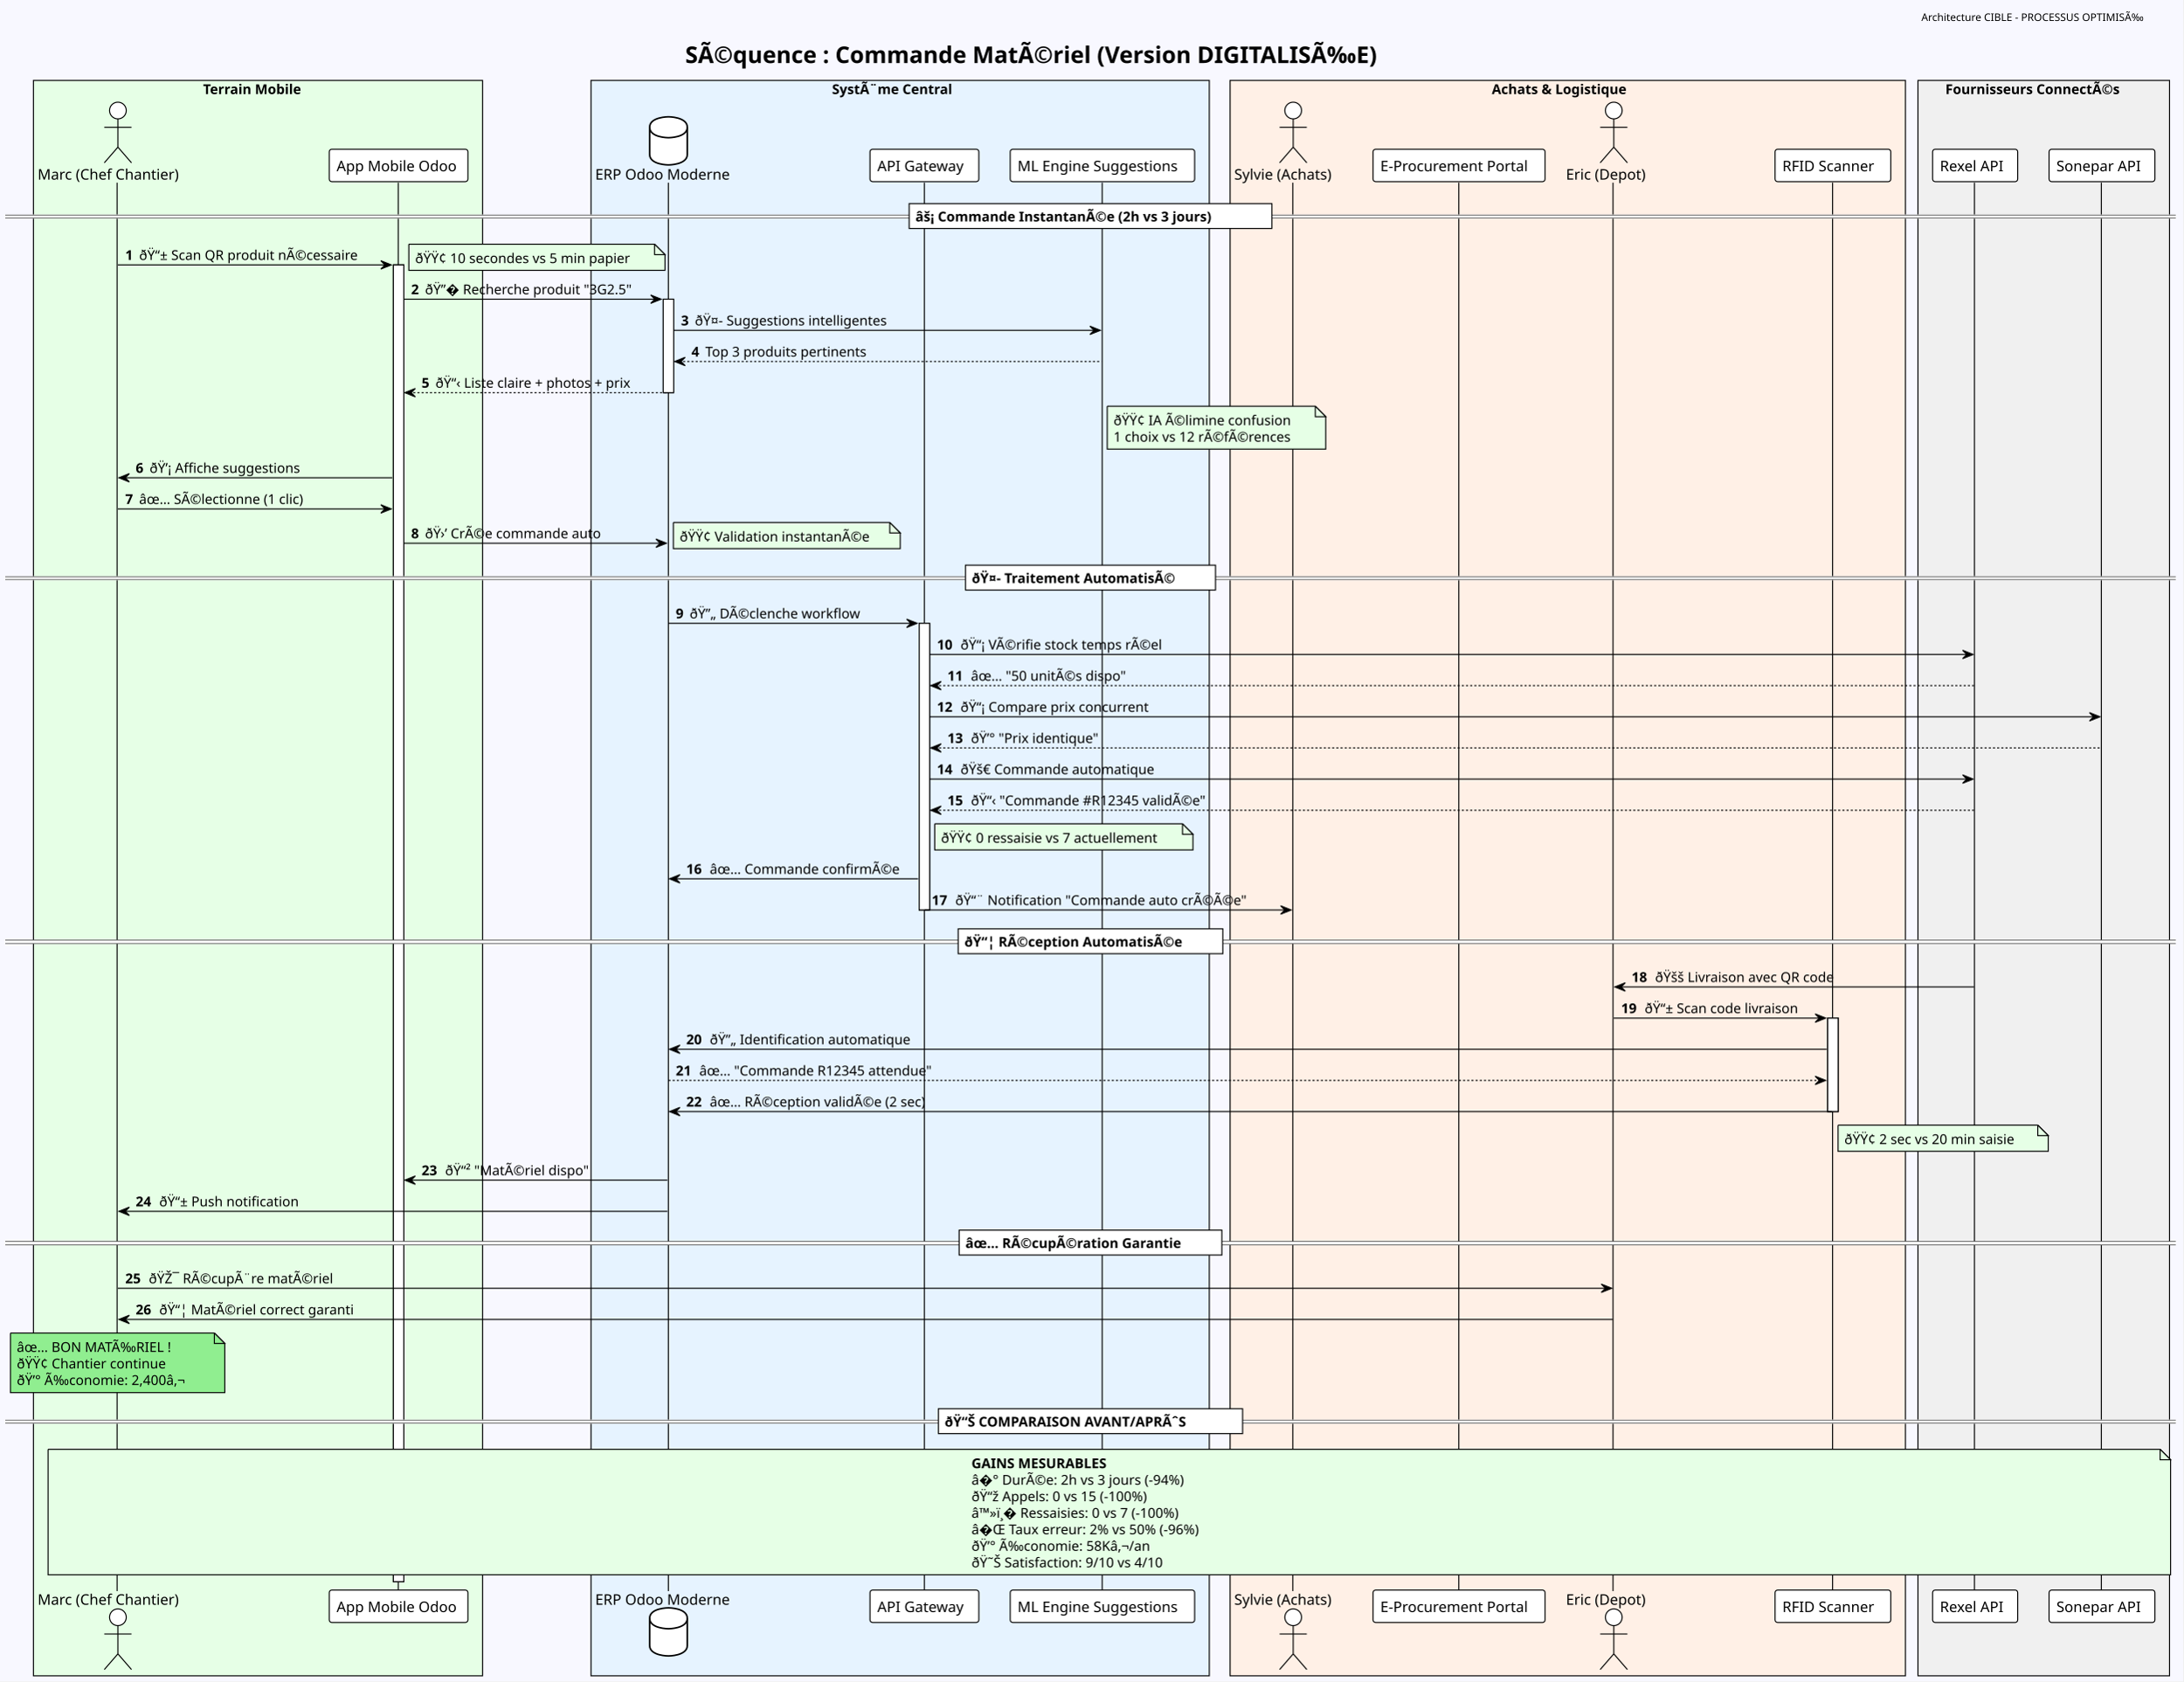
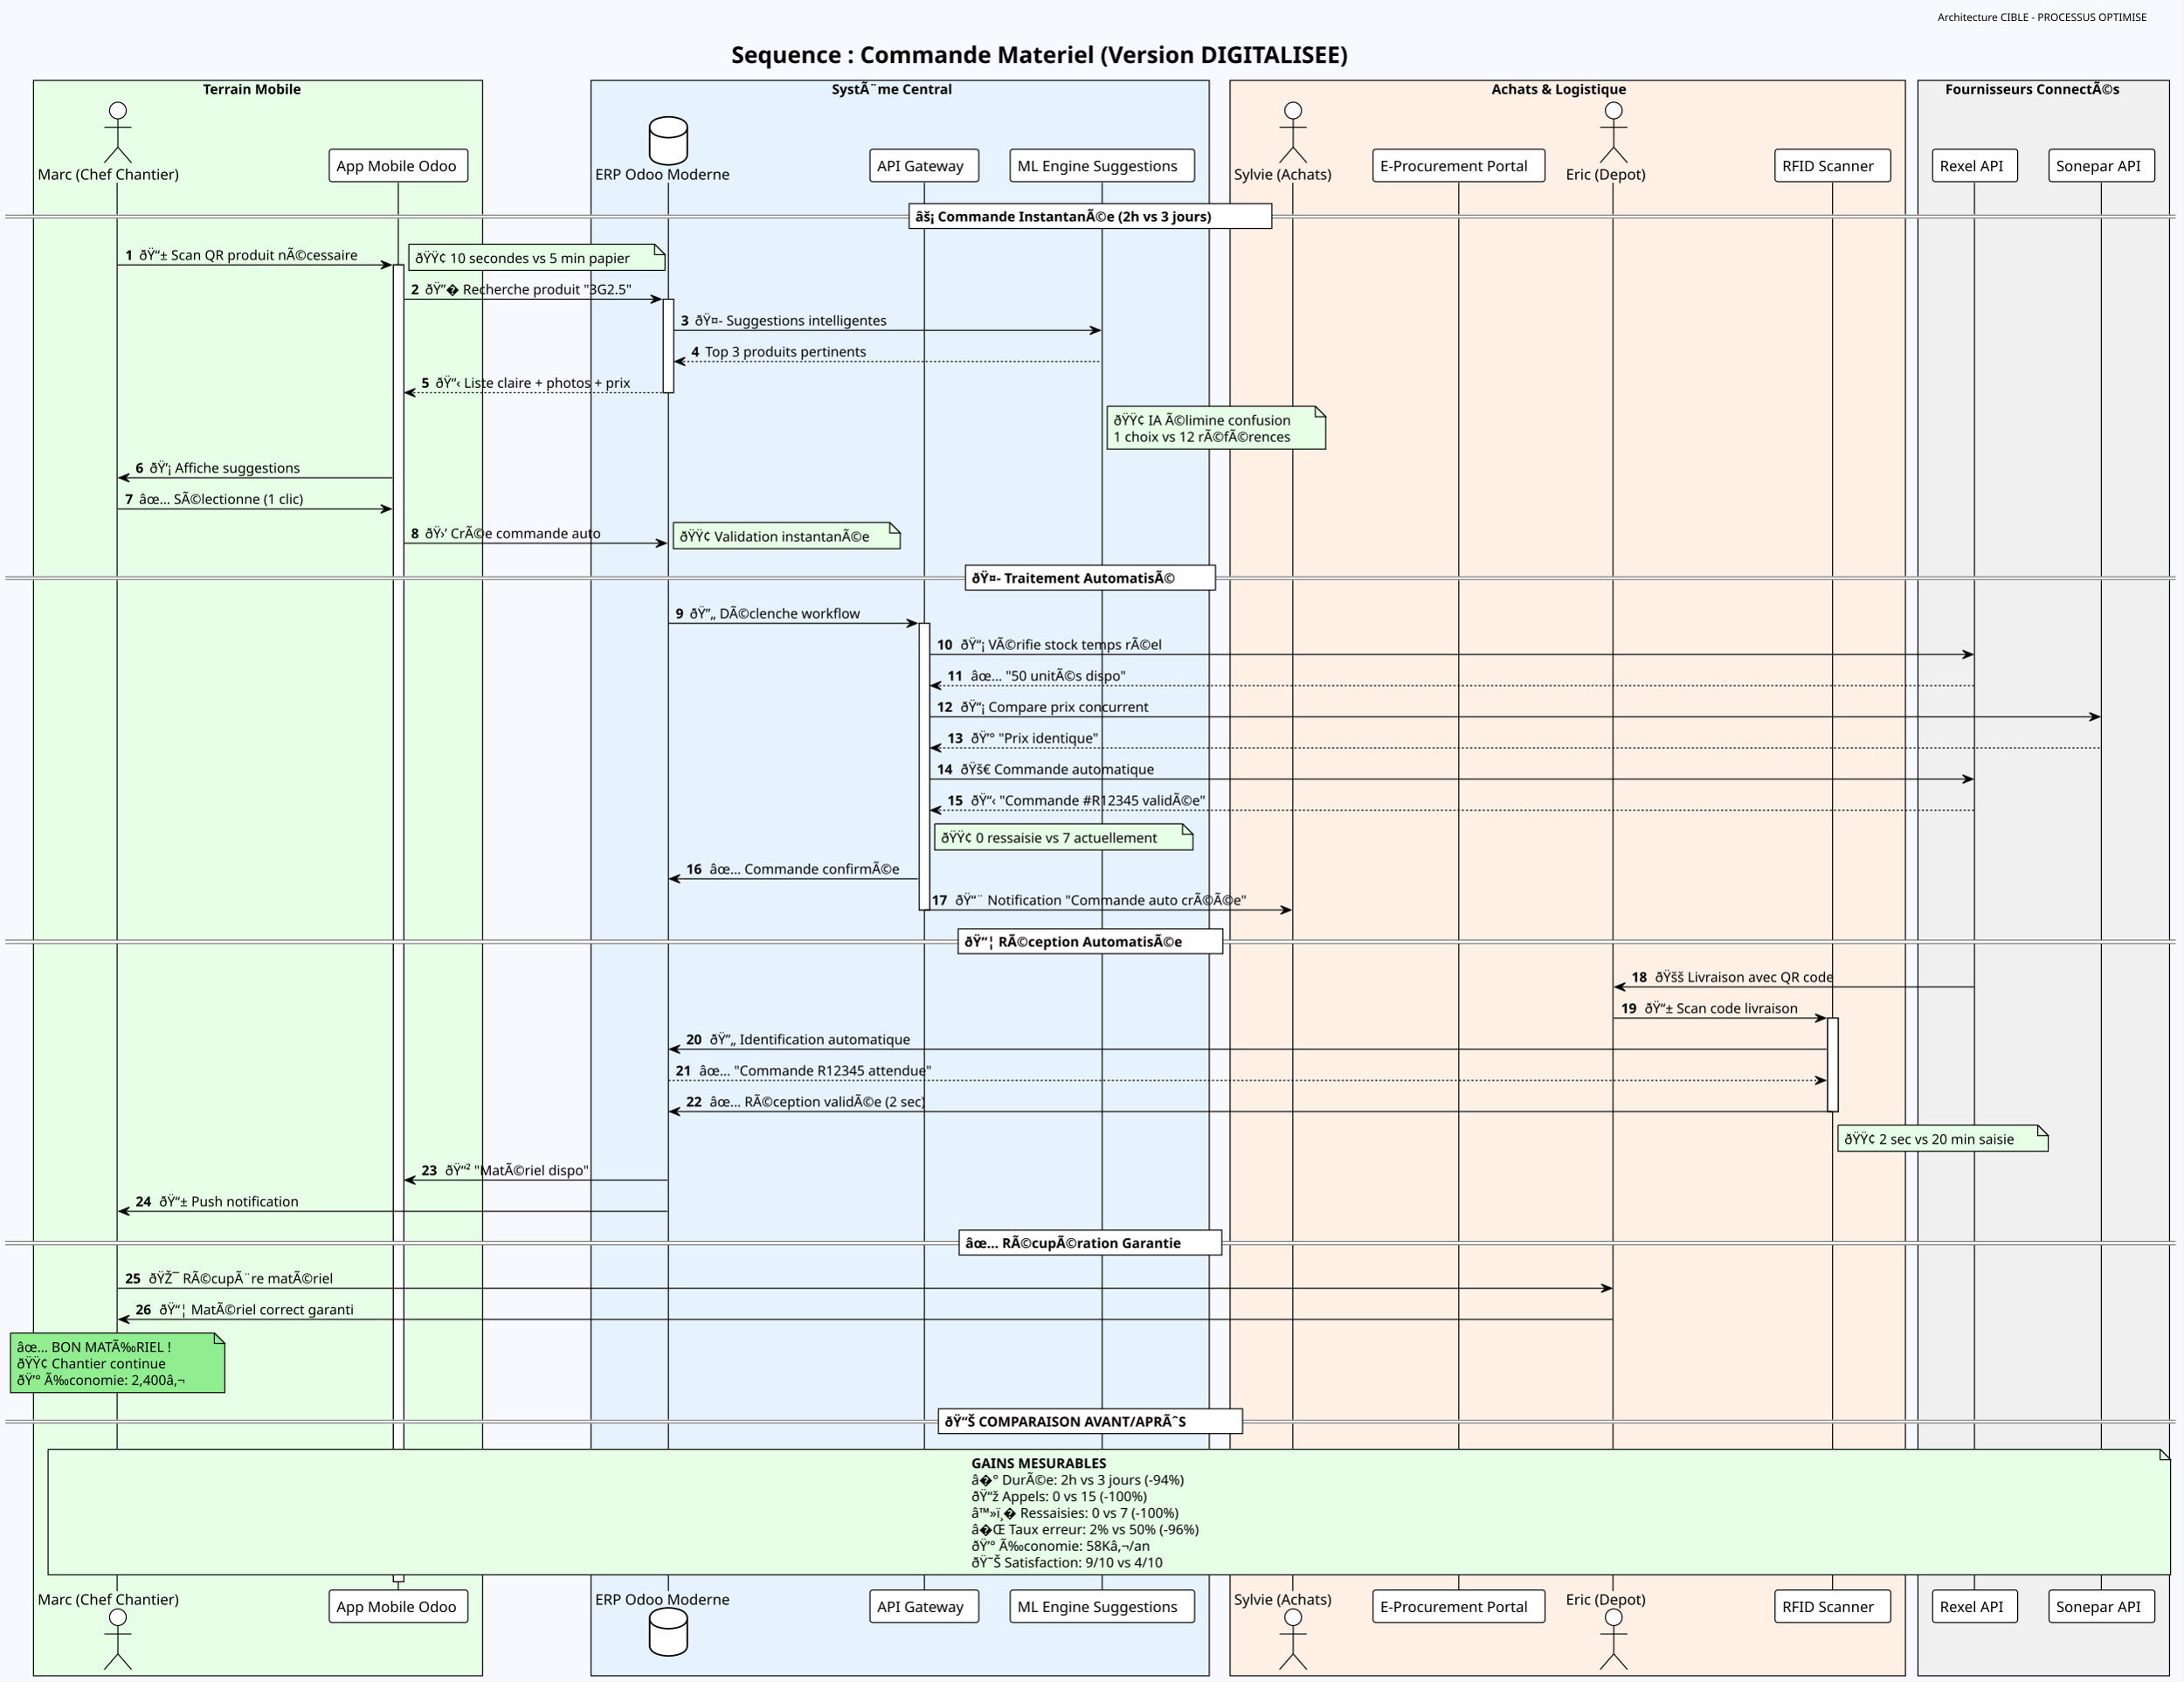
<svg xmlns="http://www.w3.org/2000/svg" contentStyleType="text/css" height="1608px" preserveAspectRatio="none" style="width:2088px;height:1608px;background:#F8F8FF;" version="1.1" viewBox="0 0 2088 1608" width="2088px" zoomAndPan="magnify">
  <defs />
  <g>
    <rect fill="#F8F8FF" height="1608" style="stroke:none;stroke-width:1;" width="2088" x="0" y="0" />
-     <text fill="#000000" font-family="Verdana" font-size="22" font-weight="bold" lengthAdjust="spacing" textLength="774.308" x="655.347" y="60.272">SÃ©quence : Commande MatÃ©riel (Version DIGITALISÃ‰E)</text>
+     <text fill="#000000" font-family="Verdana" font-size="22" font-weight="bold" lengthAdjust="spacing" textLength="685.803" x="699.599" y="60.272">Sequence : Commande Materiel (Version DIGITALISEE)</text>
    <rect fill="#E6FFE6" height="1525.798" style="stroke:#000000;stroke-width:1;" width="429.515" x="32" y="76.891" />
    <text fill="#000000" font-family="Verdana" font-size="13" font-weight="bold" lengthAdjust="spacing" textLength="105.105" x="194.205" y="89.96">Terrain Mobile</text>
    <rect fill="#E6F3FF" height="1525.798" style="stroke:#000000;stroke-width:1;" width="591.363" x="565.249" y="76.891" />
    <text fill="#000000" font-family="Verdana" font-size="13" font-weight="bold" lengthAdjust="spacing" textLength="130.311" x="795.775" y="89.96">SystÃ¨me Central</text>
    <rect fill="#FFF0E6" height="1525.798" style="stroke:#000000;stroke-width:1;" width="645.939" x="1176.495" y="76.891" />
    <text fill="#000000" font-family="Verdana" font-size="13" font-weight="bold" lengthAdjust="spacing" textLength="145.222" x="1426.853" y="89.96">Achats &amp; Logistique</text>
    <rect fill="#F0F0F0" height="1525.798" style="stroke:#000000;stroke-width:1;" width="240.567" x="1834.434" y="76.891" />
    <text fill="#000000" font-family="Verdana" font-size="13" font-weight="bold" lengthAdjust="spacing" textLength="188.138" x="1860.649" y="89.96">Fournisseurs ConnectÃ©s</text>
    <rect fill="#FFFFFF" height="1259.371" style="stroke:#000000;stroke-width:1;" width="10" x="376.196" y="253.303" />
    <rect fill="#FFFFFF" height="89.398" style="stroke:#000000;stroke-width:1;" width="10" x="634.32" y="286.103" />
    <rect fill="#FFFFFF" height="274.194" style="stroke:#000000;stroke-width:1;" width="10" x="879.135" y="596.096" />
    <rect fill="#FFFFFF" height="89.398" style="stroke:#000000;stroke-width:1;" width="10" x="1748.09" y="973.688" />
    <line style="stroke:#000000;stroke-width:1;" x1="112" x2="112" y1="174.705" y2="1521.674" />
    <line style="stroke:#000000;stroke-width:1;" x1="380.877" x2="380.877" y1="174.705" y2="1521.674" />
    <line style="stroke:#000000;stroke-width:1;" x1="639.249" x2="639.249" y1="174.705" y2="1521.674" />
    <line style="stroke:#000000;stroke-width:1;" x1="884.086" x2="884.086" y1="174.705" y2="1521.674" />
    <line style="stroke:#000000;stroke-width:1;" x1="1054.184" x2="1054.184" y1="174.705" y2="1521.674" />
    <line style="stroke:#000000;stroke-width:1;" x1="1236.495" x2="1236.495" y1="174.705" y2="1521.674" />
    <line style="stroke:#000000;stroke-width:1;" x1="1395.238" x2="1395.238" y1="174.705" y2="1521.674" />
    <line style="stroke:#000000;stroke-width:1;" x1="1542.765" x2="1542.765" y1="174.705" y2="1521.674" />
    <line style="stroke:#000000;stroke-width:1;" x1="1752.747" x2="1752.747" y1="174.705" y2="1521.674" />
    <line style="stroke:#000000;stroke-width:1;" x1="1888.434" x2="1888.434" y1="174.705" y2="1521.674" />
    <line style="stroke:#000000;stroke-width:1;" x1="2009.802" x2="2009.802" y1="174.705" y2="1521.674" />
    <text fill="#000000" font-family="Verdana" font-size="14" lengthAdjust="spacing" textLength="147.506" x="36" y="171.765">Marc (Chef Chantier)</text>
    <ellipse cx="112.753" cy="105.69" fill="#FFFFFF" rx="8" ry="8" style="stroke:#000000;stroke-width:1;" />
    <path d="M112.753,113.69 L112.753,140.69 M99.753,121.69 L125.753,121.69 M112.753,140.69 L99.753,155.69 M112.753,140.69 L125.753,155.69 " fill="none" style="stroke:#000000;stroke-width:1;" />
    <text fill="#000000" font-family="Verdana" font-size="14" lengthAdjust="spacing" textLength="147.506" x="36" y="1534.749">Marc (Chef Chantier)</text>
    <ellipse cx="112.753" cy="1546.688" fill="#FFFFFF" rx="8" ry="8" style="stroke:#000000;stroke-width:1;" />
    <path d="M112.753,1554.688 L112.753,1581.688 M99.753,1562.688 L125.753,1562.688 M112.753,1581.688 L99.753,1596.688 M112.753,1581.688 L125.753,1596.688 " fill="none" style="stroke:#000000;stroke-width:1;" />
    <rect fill="#FFFFFF" height="31.015" rx="2.5" ry="2.5" style="stroke:#000000;stroke-width:1;" width="132.638" x="314.877" y="142.69" />
    <text fill="#000000" font-family="Verdana" font-size="14" lengthAdjust="spacing" textLength="118.638" x="321.877" y="163.765">App Mobile Odoo</text>
    <rect fill="#FFFFFF" height="31.015" rx="2.5" ry="2.5" style="stroke:#000000;stroke-width:1;" width="132.638" x="314.877" y="1520.674" />
    <text fill="#000000" font-family="Verdana" font-size="14" lengthAdjust="spacing" textLength="118.638" x="321.877" y="1541.749">App Mobile Odoo</text>
    <text fill="#000000" font-family="Verdana" font-size="14" lengthAdjust="spacing" textLength="134.142" x="569.249" y="171.765">ERP Odoo Moderne</text>
    <path d="M621.32,121.69 C621.32,111.69 639.32,111.69 639.32,111.69 C639.32,111.69 657.32,111.69 657.32,121.69 L657.32,147.69 C657.32,157.69 639.32,157.69 639.32,157.69 C639.32,157.69 621.32,157.69 621.32,147.69 L621.32,121.69 " fill="#FFFFFF" style="stroke:#000000;stroke-width:1.5;" />
    <path d="M621.32,121.69 C621.32,131.69 639.32,131.69 639.32,131.69 C639.32,131.69 657.32,131.69 657.32,121.69 " fill="none" style="stroke:#000000;stroke-width:1.5;" />
    <text fill="#000000" font-family="Verdana" font-size="14" lengthAdjust="spacing" textLength="134.142" x="569.249" y="1534.749">ERP Odoo Moderne</text>
    <path d="M621.32,1547.688 C621.32,1537.688 639.32,1537.688 639.32,1537.688 C639.32,1537.688 657.32,1537.688 657.32,1547.688 L657.32,1573.688 C657.32,1583.688 639.32,1583.688 639.32,1583.688 C639.32,1583.688 621.32,1583.688 621.32,1573.688 L621.32,1547.688 " fill="#FFFFFF" style="stroke:#000000;stroke-width:1.5;" />
    <path d="M621.32,1547.688 C621.32,1557.688 639.32,1557.688 639.32,1557.688 C639.32,1557.688 657.32,1557.688 657.32,1547.688 " fill="none" style="stroke:#000000;stroke-width:1.5;" />
    <rect fill="#FFFFFF" height="31.015" rx="2.5" ry="2.5" style="stroke:#000000;stroke-width:1;" width="104.098" x="832.086" y="142.69" />
    <text fill="#000000" font-family="Verdana" font-size="14" lengthAdjust="spacing" textLength="90.098" x="839.086" y="163.765">API Gateway</text>
    <rect fill="#FFFFFF" height="31.015" rx="2.5" ry="2.5" style="stroke:#000000;stroke-width:1;" width="104.098" x="832.086" y="1520.674" />
    <text fill="#000000" font-family="Verdana" font-size="14" lengthAdjust="spacing" textLength="90.098" x="839.086" y="1541.749">API Gateway</text>
    <rect fill="#FFFFFF" height="31.015" rx="2.5" ry="2.5" style="stroke:#000000;stroke-width:1;" width="176.429" x="966.184" y="142.69" />
    <text fill="#000000" font-family="Verdana" font-size="14" lengthAdjust="spacing" textLength="162.429" x="973.184" y="163.765">ML Engine Suggestions</text>
    <rect fill="#FFFFFF" height="31.015" rx="2.5" ry="2.5" style="stroke:#000000;stroke-width:1;" width="176.429" x="966.184" y="1520.674" />
    <text fill="#000000" font-family="Verdana" font-size="14" lengthAdjust="spacing" textLength="162.429" x="973.184" y="1541.749">ML Engine Suggestions</text>
    <text fill="#000000" font-family="Verdana" font-size="14" lengthAdjust="spacing" textLength="106.743" x="1180.495" y="171.765">Sylvie (Achats)</text>
    <ellipse cx="1236.866" cy="105.69" fill="#FFFFFF" rx="8" ry="8" style="stroke:#000000;stroke-width:1;" />
    <path d="M1236.866,113.69 L1236.866,140.69 M1223.866,121.69 L1249.866,121.69 M1236.866,140.69 L1223.866,155.69 M1236.866,140.69 L1249.866,155.69 " fill="none" style="stroke:#000000;stroke-width:1;" />
    <text fill="#000000" font-family="Verdana" font-size="14" lengthAdjust="spacing" textLength="106.743" x="1180.495" y="1534.749">Sylvie (Achats)</text>
    <ellipse cx="1236.866" cy="1546.688" fill="#FFFFFF" rx="8" ry="8" style="stroke:#000000;stroke-width:1;" />
    <path d="M1236.866,1554.688 L1236.866,1581.688 M1223.866,1562.688 L1249.866,1562.688 M1236.866,1581.688 L1223.866,1596.688 M1236.866,1581.688 L1249.866,1596.688 " fill="none" style="stroke:#000000;stroke-width:1;" />
    <rect fill="#FFFFFF" height="31.015" rx="2.5" ry="2.5" style="stroke:#000000;stroke-width:1;" width="164.527" x="1313.238" y="142.69" />
    <text fill="#000000" font-family="Verdana" font-size="14" lengthAdjust="spacing" textLength="150.527" x="1320.238" y="163.765">E-Procurement Portal</text>
    <rect fill="#FFFFFF" height="31.015" rx="2.5" ry="2.5" style="stroke:#000000;stroke-width:1;" width="164.527" x="1313.238" y="1520.674" />
    <text fill="#000000" font-family="Verdana" font-size="14" lengthAdjust="spacing" textLength="150.527" x="1320.238" y="1541.749">E-Procurement Portal</text>
    <text fill="#000000" font-family="Verdana" font-size="14" lengthAdjust="spacing" textLength="85.463" x="1497.765" y="171.765">Eric (Depot)</text>
    <ellipse cx="1543.497" cy="105.69" fill="#FFFFFF" rx="8" ry="8" style="stroke:#000000;stroke-width:1;" />
    <path d="M1543.497,113.69 L1543.497,140.69 M1530.497,121.69 L1556.497,121.69 M1543.497,140.69 L1530.497,155.69 M1543.497,140.69 L1556.497,155.69 " fill="none" style="stroke:#000000;stroke-width:1;" />
    <text fill="#000000" font-family="Verdana" font-size="14" lengthAdjust="spacing" textLength="85.463" x="1497.765" y="1534.749">Eric (Depot)</text>
    <ellipse cx="1543.497" cy="1546.688" fill="#FFFFFF" rx="8" ry="8" style="stroke:#000000;stroke-width:1;" />
    <path d="M1543.497,1554.688 L1543.497,1581.688 M1530.497,1562.688 L1556.497,1562.688 M1543.497,1581.688 L1530.497,1596.688 M1543.497,1581.688 L1556.497,1596.688 " fill="none" style="stroke:#000000;stroke-width:1;" />
    <rect fill="#FFFFFF" height="31.015" rx="2.5" ry="2.5" style="stroke:#000000;stroke-width:1;" width="110.688" x="1697.747" y="142.69" />
    <text fill="#000000" font-family="Verdana" font-size="14" lengthAdjust="spacing" textLength="96.688" x="1704.747" y="163.765">RFID Scanner</text>
    <rect fill="#FFFFFF" height="31.015" rx="2.5" ry="2.5" style="stroke:#000000;stroke-width:1;" width="110.688" x="1697.747" y="1520.674" />
    <text fill="#000000" font-family="Verdana" font-size="14" lengthAdjust="spacing" textLength="96.688" x="1704.747" y="1541.749">RFID Scanner</text>
    <rect fill="#FFFFFF" height="31.015" rx="2.5" ry="2.5" style="stroke:#000000;stroke-width:1;" width="81.368" x="1848.434" y="142.69" />
    <text fill="#000000" font-family="Verdana" font-size="14" lengthAdjust="spacing" textLength="67.368" x="1855.434" y="163.765">Rexel API</text>
    <rect fill="#FFFFFF" height="31.015" rx="2.5" ry="2.5" style="stroke:#000000;stroke-width:1;" width="81.368" x="1848.434" y="1520.674" />
    <text fill="#000000" font-family="Verdana" font-size="14" lengthAdjust="spacing" textLength="67.368" x="1855.434" y="1541.749">Rexel API</text>
    <rect fill="#FFFFFF" height="31.015" rx="2.5" ry="2.5" style="stroke:#000000;stroke-width:1;" width="101.199" x="1959.802" y="142.69" />
    <text fill="#000000" font-family="Verdana" font-size="14" lengthAdjust="spacing" textLength="87.199" x="1966.802" y="163.765">Sonepar API</text>
    <rect fill="#FFFFFF" height="31.015" rx="2.5" ry="2.5" style="stroke:#000000;stroke-width:1;" width="101.199" x="1959.802" y="1520.674" />
    <text fill="#000000" font-family="Verdana" font-size="14" lengthAdjust="spacing" textLength="87.199" x="1966.802" y="1541.749">Sonepar API</text>
    <rect fill="#FFFFFF" height="1259.371" style="stroke:#000000;stroke-width:1;" width="10" x="376.196" y="253.303" />
    <rect fill="#FFFFFF" height="89.398" style="stroke:#000000;stroke-width:1;" width="10" x="634.32" y="286.103" />
    <rect fill="#FFFFFF" height="274.194" style="stroke:#000000;stroke-width:1;" width="10" x="879.135" y="596.096" />
    <rect fill="#FFFFFF" height="89.398" style="stroke:#000000;stroke-width:1;" width="10" x="1748.09" y="973.688" />
    <rect fill="#FFFFFF" height="3" style="stroke:#FFFFFF;stroke-width:1;" width="2076.001" x="5" y="205.604" />
    <line style="stroke:#000000;stroke-width:0.5;" x1="5" x2="2081.001" y1="205.604" y2="205.604" />
    <line style="stroke:#000000;stroke-width:0.5;" x1="5" x2="2081.001" y1="208.604" y2="208.604" />
    <rect fill="#FFFFFF" height="23.799" style="stroke:#000000;stroke-width:1;" width="346.935" x="869.533" y="194.705" />
    <text fill="#000000" font-family="Verdana" font-size="13" font-weight="bold" lengthAdjust="spacing" textLength="328.491" x="875.533" y="211.774">âš¡ Commande InstantanÃ©e (2h vs 3 jours)</text>
    <polygon fill="#000000" points="364.196,249.303,374.196,253.303,364.196,257.303,368.196,253.303" style="stroke:#000000;stroke-width:1;" />
    <line style="stroke:#000000;stroke-width:1;" x1="112.753" x2="370.196" y1="253.303" y2="253.303" />
    <text fill="#000000" font-family="Verdana" font-size="13" font-weight="bold" lengthAdjust="spacing" textLength="9.242" x="119.753" y="248.574">1</text>
    <text fill="#000000" font-family="Verdana" font-size="13" lengthAdjust="spacing" textLength="231.201" x="132.995" y="248.574">ðŸ“± Scan QR produit nÃ©cessaire</text>
    <path d="M391,233.504 L391,258.504 L636,258.504 L636,243.504 L626,233.504 L391,233.504 " fill="#E6FFE6" style="stroke:#000000;stroke-width:1;" />
    <path d="M626,233.504 L626,243.504 L636,243.504 L626,233.504 " fill="#E6FFE6" style="stroke:#000000;stroke-width:1;" />
    <text fill="#000000" font-family="Verdana" font-size="13" lengthAdjust="spacing" textLength="224.225" x="397" y="251.574">ðŸŸ¢ 10 secondes vs 5 min papier</text>
    <polygon fill="#000000" points="622.32,282.103,632.32,286.103,622.32,290.103,626.32,286.103" style="stroke:#000000;stroke-width:1;" />
    <line style="stroke:#000000;stroke-width:1;" x1="386.196" x2="628.32" y1="286.103" y2="286.103" />
    <text fill="#000000" font-family="Verdana" font-size="13" font-weight="bold" lengthAdjust="spacing" textLength="9.242" x="393.196" y="281.373">2</text>
    <text fill="#000000" font-family="Verdana" font-size="13" lengthAdjust="spacing" textLength="213.599" x="406.438" y="281.373">ðŸ”� Recherche produit "3G2.5"</text>
    <polygon fill="#000000" points="1042.398,311.902,1052.398,315.902,1042.398,319.902,1046.398,315.902" style="stroke:#000000;stroke-width:1;" />
    <line style="stroke:#000000;stroke-width:1;" x1="644.32" x2="1048.398" y1="315.902" y2="315.902" />
    <text fill="#000000" font-family="Verdana" font-size="13" font-weight="bold" lengthAdjust="spacing" textLength="9.242" x="651.32" y="311.172">3</text>
    <text fill="#000000" font-family="Verdana" font-size="13" lengthAdjust="spacing" textLength="197.742" x="664.562" y="311.172">ðŸ¤- Suggestions intelligentes</text>
    <polygon fill="#000000" points="655.32,341.701,645.32,345.701,655.32,349.701,651.32,345.701" style="stroke:#000000;stroke-width:1;" />
    <line style="stroke:#000000;stroke-width:1;stroke-dasharray:2.0,2.0;" x1="649.32" x2="1053.398" y1="345.701" y2="345.701" />
    <text fill="#000000" font-family="Verdana" font-size="13" font-weight="bold" lengthAdjust="spacing" textLength="9.242" x="661.32" y="340.972">4</text>
    <text fill="#000000" font-family="Verdana" font-size="13" lengthAdjust="spacing" textLength="165.477" x="674.562" y="340.972">Top 3 produits pertinents</text>
    <polygon fill="#000000" points="397.196,371.5,387.196,375.5,397.196,379.5,393.196,375.5" style="stroke:#000000;stroke-width:1;" />
    <line style="stroke:#000000;stroke-width:1;stroke-dasharray:2.0,2.0;" x1="391.196" x2="638.32" y1="375.5" y2="375.5" />
    <text fill="#000000" font-family="Verdana" font-size="13" font-weight="bold" lengthAdjust="spacing" textLength="9.242" x="403.196" y="370.771">5</text>
    <text fill="#000000" font-family="Verdana" font-size="13" lengthAdjust="spacing" textLength="210.882" x="416.438" y="370.771">ðŸ“‹ Liste claire + photos + prix</text>
    <path d="M1059,388.5 L1059,429.5 L1268,429.5 L1268,398.5 L1258,388.5 L1059,388.5 " fill="#E6FFE6" style="stroke:#000000;stroke-width:1;" />
    <path d="M1258,388.5 L1258,398.5 L1268,398.5 L1258,388.5 " fill="#E6FFE6" style="stroke:#000000;stroke-width:1;" />
    <text fill="#000000" font-family="Verdana" font-size="13" lengthAdjust="spacing" textLength="183.631" x="1065" y="406.57">ðŸŸ¢ IA Ã©limine confusion</text>
    <text fill="#000000" font-family="Verdana" font-size="13" lengthAdjust="spacing" textLength="188.392" x="1065" y="422.37">1 choix vs 12 rÃ©fÃ©rences</text>
    <polygon fill="#000000" points="123.753,452.898,113.753,456.898,123.753,460.898,119.753,456.898" style="stroke:#000000;stroke-width:1;" />
    <line style="stroke:#000000;stroke-width:1;" x1="117.753" x2="375.196" y1="456.898" y2="456.898" />
    <text fill="#000000" font-family="Verdana" font-size="13" font-weight="bold" lengthAdjust="spacing" textLength="9.242" x="129.753" y="452.169">6</text>
    <text fill="#000000" font-family="Verdana" font-size="13" lengthAdjust="spacing" textLength="155.333" x="142.995" y="452.169">ðŸ’¡ Affiche suggestions</text>
    <polygon fill="#000000" points="364.196,482.698,374.196,486.698,364.196,490.698,368.196,486.698" style="stroke:#000000;stroke-width:1;" />
    <line style="stroke:#000000;stroke-width:1;" x1="112.753" x2="370.196" y1="486.698" y2="486.698" />
    <text fill="#000000" font-family="Verdana" font-size="13" font-weight="bold" lengthAdjust="spacing" textLength="9.242" x="119.753" y="481.968">7</text>
    <text fill="#000000" font-family="Verdana" font-size="13" lengthAdjust="spacing" textLength="175.303" x="132.995" y="481.968">âœ… SÃ©lectionne (1 clic)</text>
    <polygon fill="#000000" points="627.32,515.497,637.32,519.497,627.32,523.497,631.32,519.497" style="stroke:#000000;stroke-width:1;" />
    <line style="stroke:#000000;stroke-width:1;" x1="386.196" x2="633.32" y1="519.497" y2="519.497" />
    <text fill="#000000" font-family="Verdana" font-size="13" font-weight="bold" lengthAdjust="spacing" textLength="9.242" x="393.196" y="514.768">8</text>
    <text fill="#000000" font-family="Verdana" font-size="13" lengthAdjust="spacing" textLength="184.19" x="406.438" y="514.768">ðŸ›’ CrÃ©e commande auto</text>
    <path d="M644,499.698 L644,524.698 L861,524.698 L861,509.698 L851,499.698 L644,499.698 " fill="#E6FFE6" style="stroke:#000000;stroke-width:1;" />
    <path d="M851,499.698 L851,509.698 L861,509.698 L851,499.698 " fill="#E6FFE6" style="stroke:#000000;stroke-width:1;" />
    <text fill="#000000" font-family="Verdana" font-size="13" lengthAdjust="spacing" textLength="196.409" x="650" y="517.768">ðŸŸ¢ Validation instantanÃ©e</text>
    <rect fill="#FFFFFF" height="3" style="stroke:#FFFFFF;stroke-width:1;" width="2076.001" x="5" y="551.397" />
    <line style="stroke:#000000;stroke-width:0.5;" x1="5" x2="2081.001" y1="551.397" y2="551.397" />
    <line style="stroke:#000000;stroke-width:0.5;" x1="5" x2="2081.001" y1="554.397" y2="554.397" />
    <rect fill="#FFFFFF" height="23.799" style="stroke:#000000;stroke-width:1;" width="239.139" x="923.431" y="540.497" />
    <text fill="#000000" font-family="Verdana" font-size="13" font-weight="bold" lengthAdjust="spacing" textLength="220.695" x="929.431" y="557.567">ðŸ¤- Traitement AutomatisÃ©</text>
    <polygon fill="#000000" points="867.135,592.096,877.135,596.096,867.135,600.096,871.135,596.096" style="stroke:#000000;stroke-width:1;" />
    <line style="stroke:#000000;stroke-width:1;" x1="639.32" x2="873.135" y1="596.096" y2="596.096" />
    <text fill="#000000" font-family="Verdana" font-size="13" font-weight="bold" lengthAdjust="spacing" textLength="9.242" x="646.32" y="591.366">9</text>
    <text fill="#000000" font-family="Verdana" font-size="13" lengthAdjust="spacing" textLength="176.42" x="659.562" y="591.366">ðŸ”„ DÃ©clenche workflow</text>
    <polygon fill="#000000" points="1877.118,621.895,1887.118,625.895,1877.118,629.895,1881.118,625.895" style="stroke:#000000;stroke-width:1;" />
    <line style="stroke:#000000;stroke-width:1;" x1="889.135" x2="1883.118" y1="625.895" y2="625.895" />
    <text fill="#000000" font-family="Verdana" font-size="13" font-weight="bold" lengthAdjust="spacing" textLength="18.484" x="896.135" y="621.165">10</text>
    <text fill="#000000" font-family="Verdana" font-size="13" lengthAdjust="spacing" textLength="214.468" x="918.619" y="621.165">ðŸ“¡ VÃ©rifie stock temps rÃ©el</text>
    <polygon fill="#000000" points="900.135,651.694,890.135,655.694,900.135,659.694,896.135,655.694" style="stroke:#000000;stroke-width:1;" />
    <line style="stroke:#000000;stroke-width:1;stroke-dasharray:2.0,2.0;" x1="894.135" x2="1888.118" y1="655.694" y2="655.694" />
    <text fill="#000000" font-family="Verdana" font-size="13" font-weight="bold" lengthAdjust="spacing" textLength="18.484" x="906.135" y="650.965">11</text>
    <text fill="#000000" font-family="Verdana" font-size="13" lengthAdjust="spacing" textLength="161.611" x="928.619" y="650.965">âœ… "50 unitÃ©s dispo"</text>
    <polygon fill="#000000" points="1998.402,681.494,2008.402,685.494,1998.402,689.494,2002.402,685.494" style="stroke:#000000;stroke-width:1;" />
    <line style="stroke:#000000;stroke-width:1;" x1="889.135" x2="2004.402" y1="685.494" y2="685.494" />
    <text fill="#000000" font-family="Verdana" font-size="13" font-weight="bold" lengthAdjust="spacing" textLength="18.484" x="896.135" y="680.764">12</text>
    <text fill="#000000" font-family="Verdana" font-size="13" lengthAdjust="spacing" textLength="194.543" x="918.619" y="680.764">ðŸ“¡ Compare prix concurrent</text>
    <polygon fill="#000000" points="900.135,711.293,890.135,715.293,900.135,719.293,896.135,715.293" style="stroke:#000000;stroke-width:1;" />
    <line style="stroke:#000000;stroke-width:1;stroke-dasharray:2.0,2.0;" x1="894.135" x2="2009.402" y1="715.293" y2="715.293" />
    <text fill="#000000" font-family="Verdana" font-size="13" font-weight="bold" lengthAdjust="spacing" textLength="18.484" x="906.135" y="710.563">13</text>
    <text fill="#000000" font-family="Verdana" font-size="13" lengthAdjust="spacing" textLength="132.609" x="928.619" y="710.563">ðŸ’° "Prix identique"</text>
    <polygon fill="#000000" points="1877.118,741.092,1887.118,745.092,1877.118,749.092,1881.118,745.092" style="stroke:#000000;stroke-width:1;" />
    <line style="stroke:#000000;stroke-width:1;" x1="889.135" x2="1883.118" y1="745.092" y2="745.092" />
    <text fill="#000000" font-family="Verdana" font-size="13" font-weight="bold" lengthAdjust="spacing" textLength="18.484" x="896.135" y="740.363">14</text>
    <text fill="#000000" font-family="Verdana" font-size="13" lengthAdjust="spacing" textLength="196.523" x="918.619" y="740.363">ðŸš€ Commande automatique</text>
    <polygon fill="#000000" points="900.135,770.892,890.135,774.892,900.135,778.892,896.135,774.892" style="stroke:#000000;stroke-width:1;" />
    <line style="stroke:#000000;stroke-width:1;stroke-dasharray:2.0,2.0;" x1="894.135" x2="1888.118" y1="774.892" y2="774.892" />
    <text fill="#000000" font-family="Verdana" font-size="13" font-weight="bold" lengthAdjust="spacing" textLength="18.484" x="906.135" y="770.162">15</text>
    <text fill="#000000" font-family="Verdana" font-size="13" lengthAdjust="spacing" textLength="248.968" x="928.619" y="770.162">ðŸ“‹ "Commande #R12345 validÃ©e"</text>
    <path d="M894,787.892 L894,812.892 L1141,812.892 L1141,797.892 L1131,787.892 L894,787.892 " fill="#E6FFE6" style="stroke:#000000;stroke-width:1;" />
    <path d="M1131,787.892 L1131,797.892 L1141,797.892 L1131,787.892 " fill="#E6FFE6" style="stroke:#000000;stroke-width:1;" />
    <text fill="#000000" font-family="Verdana" font-size="13" lengthAdjust="spacing" textLength="226.649" x="900" y="805.961">ðŸŸ¢ 0 ressaisie vs 7 actuellement</text>
    <polygon fill="#000000" points="650.32,836.49,640.32,840.49,650.32,844.49,646.32,840.49" style="stroke:#000000;stroke-width:1;" />
    <line style="stroke:#000000;stroke-width:1;" x1="644.32" x2="878.135" y1="840.49" y2="840.49" />
    <text fill="#000000" font-family="Verdana" font-size="13" font-weight="bold" lengthAdjust="spacing" textLength="18.484" x="656.32" y="835.761">16</text>
    <text fill="#000000" font-family="Verdana" font-size="13" lengthAdjust="spacing" textLength="193.331" x="678.804" y="835.761">âœ… Commande confirmÃ©e</text>
    <polygon fill="#000000" points="1224.866,866.29,1234.866,870.29,1224.866,874.29,1228.866,870.29" style="stroke:#000000;stroke-width:1;" />
    <line style="stroke:#000000;stroke-width:1;" x1="884.135" x2="1230.866" y1="870.29" y2="870.29" />
    <text fill="#000000" font-family="Verdana" font-size="13" font-weight="bold" lengthAdjust="spacing" textLength="18.484" x="891.135" y="865.56">17</text>
    <text fill="#000000" font-family="Verdana" font-size="13" lengthAdjust="spacing" textLength="301.247" x="913.619" y="865.56">ðŸ“¨ Notification "Commande auto crÃ©Ã©e"</text>
    <rect fill="#FFFFFF" height="3" style="stroke:#FFFFFF;stroke-width:1;" width="2076.001" x="5" y="899.189" />
    <line style="stroke:#000000;stroke-width:0.5;" x1="5" x2="2081.001" y1="899.189" y2="899.189" />
    <line style="stroke:#000000;stroke-width:0.5;" x1="5" x2="2081.001" y1="902.189" y2="902.189" />
    <rect fill="#FFFFFF" height="23.799" style="stroke:#000000;stroke-width:1;" width="253.129" x="916.436" y="888.29" />
    <text fill="#000000" font-family="Verdana" font-size="13" font-weight="bold" lengthAdjust="spacing" textLength="234.685" x="922.436" y="905.359">ðŸ“¦ RÃ©ception AutomatisÃ©e</text>
    <polygon fill="#000000" points="1554.497,939.888,1544.497,943.888,1554.497,947.888,1550.497,943.888" style="stroke:#000000;stroke-width:1;" />
    <line style="stroke:#000000;stroke-width:1;" x1="1548.497" x2="1888.118" y1="943.888" y2="943.888" />
    <text fill="#000000" font-family="Verdana" font-size="13" font-weight="bold" lengthAdjust="spacing" textLength="18.484" x="1560.497" y="939.159">18</text>
    <text fill="#000000" font-family="Verdana" font-size="13" lengthAdjust="spacing" textLength="185.885" x="1582.981" y="939.159">ðŸšš Livraison avec QR code</text>
    <polygon fill="#000000" points="1736.09,969.688,1746.09,973.688,1736.09,977.688,1740.09,973.688" style="stroke:#000000;stroke-width:1;" />
    <line style="stroke:#000000;stroke-width:1;" x1="1543.497" x2="1742.09" y1="973.688" y2="973.688" />
    <text fill="#000000" font-family="Verdana" font-size="13" font-weight="bold" lengthAdjust="spacing" textLength="18.484" x="1550.497" y="968.958">19</text>
    <text fill="#000000" font-family="Verdana" font-size="13" lengthAdjust="spacing" textLength="163.109" x="1572.981" y="968.958">ðŸ“± Scan code livraison</text>
    <polygon fill="#000000" points="650.32,999.487,640.32,1003.487,650.32,1007.487,646.32,1003.487" style="stroke:#000000;stroke-width:1;" />
    <line style="stroke:#000000;stroke-width:1;" x1="644.32" x2="1747.09" y1="1003.487" y2="1003.487" />
    <text fill="#000000" font-family="Verdana" font-size="13" font-weight="bold" lengthAdjust="spacing" textLength="18.484" x="656.32" y="998.757">20</text>
    <text fill="#000000" font-family="Verdana" font-size="13" lengthAdjust="spacing" textLength="205.042" x="678.804" y="998.757">ðŸ”„ Identification automatique</text>
    <polygon fill="#000000" points="1736.09,1029.286,1746.09,1033.286,1736.09,1037.286,1740.09,1033.286" style="stroke:#000000;stroke-width:1;" />
    <line style="stroke:#000000;stroke-width:1;stroke-dasharray:2.0,2.0;" x1="639.32" x2="1742.09" y1="1033.286" y2="1033.286" />
    <text fill="#000000" font-family="Verdana" font-size="13" font-weight="bold" lengthAdjust="spacing" textLength="18.484" x="646.32" y="1028.557">21</text>
    <text fill="#000000" font-family="Verdana" font-size="13" lengthAdjust="spacing" textLength="239.44" x="668.804" y="1028.557">âœ… "Commande R12345 attendue"</text>
    <polygon fill="#000000" points="650.32,1059.085,640.32,1063.085,650.32,1067.085,646.32,1063.085" style="stroke:#000000;stroke-width:1;" />
    <line style="stroke:#000000;stroke-width:1;" x1="644.32" x2="1752.09" y1="1063.085" y2="1063.085" />
    <text fill="#000000" font-family="Verdana" font-size="13" font-weight="bold" lengthAdjust="spacing" textLength="18.484" x="656.32" y="1058.356">22</text>
    <text fill="#000000" font-family="Verdana" font-size="13" lengthAdjust="spacing" textLength="229.563" x="678.804" y="1058.356">âœ… RÃ©ception validÃ©e (2 sec)</text>
    <path d="M1758,1076.085 L1758,1101.085 L1959,1101.085 L1959,1086.085 L1949,1076.085 L1758,1076.085 " fill="#E6FFE6" style="stroke:#000000;stroke-width:1;" />
    <path d="M1949,1076.085 L1949,1086.085 L1959,1086.085 L1949,1076.085 " fill="#E6FFE6" style="stroke:#000000;stroke-width:1;" />
    <text fill="#000000" font-family="Verdana" font-size="13" lengthAdjust="spacing" textLength="180.857" x="1764" y="1094.155">ðŸŸ¢ 2 sec vs 20 min saisie</text>
    <polygon fill="#000000" points="397.196,1124.684,387.196,1128.684,397.196,1132.684,393.196,1128.684" style="stroke:#000000;stroke-width:1;" />
    <line style="stroke:#000000;stroke-width:1;" x1="391.196" x2="638.32" y1="1128.684" y2="1128.684" />
    <text fill="#000000" font-family="Verdana" font-size="13" font-weight="bold" lengthAdjust="spacing" textLength="18.484" x="403.196" y="1123.955">23</text>
    <text fill="#000000" font-family="Verdana" font-size="13" lengthAdjust="spacing" textLength="150.668" x="425.68" y="1123.955">ðŸ“² "MatÃ©riel dispo"</text>
    <polygon fill="#000000" points="123.753,1154.483,113.753,1158.483,123.753,1162.483,119.753,1158.483" style="stroke:#000000;stroke-width:1;" />
    <line style="stroke:#000000;stroke-width:1;" x1="117.753" x2="638.32" y1="1158.483" y2="1158.483" />
    <text fill="#000000" font-family="Verdana" font-size="13" font-weight="bold" lengthAdjust="spacing" textLength="18.484" x="129.753" y="1153.754">24</text>
    <text fill="#000000" font-family="Verdana" font-size="13" lengthAdjust="spacing" textLength="145.095" x="152.237" y="1153.754">ðŸ“± Push notification</text>
    <rect fill="#FFFFFF" height="3" style="stroke:#FFFFFF;stroke-width:1;" width="2076.001" x="5" y="1187.383" />
    <line style="stroke:#000000;stroke-width:0.5;" x1="5" x2="2081.001" y1="1187.383" y2="1187.383" />
    <line style="stroke:#000000;stroke-width:0.5;" x1="5" x2="2081.001" y1="1190.383" y2="1190.383" />
    <rect fill="#FFFFFF" height="23.799" style="stroke:#000000;stroke-width:1;" width="251.275" x="917.363" y="1176.483" />
    <text fill="#000000" font-family="Verdana" font-size="13" font-weight="bold" lengthAdjust="spacing" textLength="232.832" x="923.363" y="1193.553">âœ… RÃ©cupÃ©ration Garantie</text>
    <polygon fill="#000000" points="1531.497,1228.082,1541.497,1232.082,1531.497,1236.082,1535.497,1232.082" style="stroke:#000000;stroke-width:1;" />
    <line style="stroke:#000000;stroke-width:1;" x1="112.753" x2="1537.497" y1="1232.082" y2="1232.082" />
    <text fill="#000000" font-family="Verdana" font-size="13" font-weight="bold" lengthAdjust="spacing" textLength="18.484" x="119.753" y="1227.352">25</text>
    <text fill="#000000" font-family="Verdana" font-size="13" lengthAdjust="spacing" textLength="194.619" x="142.237" y="1227.352">ðŸŽ¯ RÃ©cupÃ¨re matÃ©riel</text>
    <polygon fill="#000000" points="123.753,1257.881,113.753,1261.881,123.753,1265.881,119.753,1261.881" style="stroke:#000000;stroke-width:1;" />
    <line style="stroke:#000000;stroke-width:1;" x1="117.753" x2="1542.497" y1="1261.881" y2="1261.881" />
    <text fill="#000000" font-family="Verdana" font-size="13" font-weight="bold" lengthAdjust="spacing" textLength="18.484" x="129.753" y="1257.152">26</text>
    <text fill="#000000" font-family="Verdana" font-size="13" lengthAdjust="spacing" textLength="199.31" x="152.237" y="1257.152">ðŸ“¦ MatÃ©riel correct garanti</text>
    <path d="M10,1274.881 L10,1331.881 L215,1331.881 L215,1284.881 L205,1274.881 L10,1274.881 " fill="#90EE90" style="stroke:#000000;stroke-width:1;" />
    <path d="M205,1274.881 L205,1284.881 L215,1284.881 L205,1274.881 " fill="#90EE90" style="stroke:#000000;stroke-width:1;" />
    <text fill="#000000" font-family="Verdana" font-size="13" lengthAdjust="spacing" textLength="165.388" x="16" y="1292.951">âœ… BON MATÃ‰RIEL !</text>
    <text fill="#000000" font-family="Verdana" font-size="13" lengthAdjust="spacing" textLength="152.452" x="16" y="1308.751">ðŸŸ¢ Chantier continue</text>
    <text fill="#000000" font-family="Verdana" font-size="13" lengthAdjust="spacing" textLength="184.66" x="16" y="1324.55">ðŸ’° Ã‰conomie: 2,400â‚¬</text>
    <rect fill="#FFFFFF" height="3" style="stroke:#FFFFFF;stroke-width:1;" width="2076.001" x="5" y="1358.179" />
    <line style="stroke:#000000;stroke-width:0.5;" x1="5" x2="2081.001" y1="1358.179" y2="1358.179" />
    <line style="stroke:#000000;stroke-width:0.5;" x1="5" x2="2081.001" y1="1361.179" y2="1361.179" />
    <rect fill="#FFFFFF" height="23.799" style="stroke:#000000;stroke-width:1;" width="290.967" x="897.517" y="1347.279" />
    <text fill="#000000" font-family="Verdana" font-size="13" font-weight="bold" lengthAdjust="spacing" textLength="272.524" x="903.517" y="1364.349">ðŸ“Š COMPARAISON AVANT/APRÃˆS</text>
    <path d="M46,1386.079 L46,1506.079 L2076,1506.079 L2076,1396.079 L2066,1386.079 L46,1386.079 " fill="#E6FFE6" style="stroke:#000000;stroke-width:1;" />
    <path d="M2066,1386.079 L2066,1396.079 L2076,1396.079 L2066,1386.079 " fill="#E6FFE6" style="stroke:#000000;stroke-width:1;" />
    <text fill="#000000" font-family="Verdana" font-size="13" font-weight="bold" lengthAdjust="spacing" textLength="149.976" x="929.167" y="1404.148">GAINS MESURABLES</text>
    <text fill="#000000" font-family="Verdana" font-size="13" lengthAdjust="spacing" textLength="234.025" x="929.167" y="1419.948">â�° DurÃ©e: 2h vs 3 jours (-94%)</text>
    <text fill="#000000" font-family="Verdana" font-size="13" lengthAdjust="spacing" textLength="196.428" x="929.167" y="1435.747">ðŸ“ž Appels: 0 vs 15 (-100%)</text>
    <text fill="#000000" font-family="Verdana" font-size="13" lengthAdjust="spacing" textLength="235.581" x="929.167" y="1451.546">â™»ï¸� Ressaisies: 0 vs 7 (-100%)</text>
    <text fill="#000000" font-family="Verdana" font-size="13" lengthAdjust="spacing" textLength="254.668" x="929.167" y="1467.346">â�Œ Taux erreur: 2% vs 50% (-96%)</text>
    <text fill="#000000" font-family="Verdana" font-size="13" lengthAdjust="spacing" textLength="194.346" x="929.167" y="1483.145">ðŸ’° Ã‰conomie: 58Kâ‚¬/an</text>
    <text fill="#000000" font-family="Verdana" font-size="13" lengthAdjust="spacing" textLength="209.263" x="929.167" y="1498.944">ðŸ˜Š Satisfaction: 9/10 vs 4/10</text>
-     <text fill="#000000" font-family="Verdana" font-size="10" lengthAdjust="spacing" textLength="237.31" x="1837.692" y="20.054">Architecture CIBLE - PROCESSUS OPTIMISÃ‰</text>
+     <text fill="#000000" font-family="Verdana" font-size="10" lengthAdjust="spacing" textLength="221.582" x="1853.419" y="20.054">Architecture CIBLE - PROCESSUS OPTIMISE</text>
  </g>
</svg>
